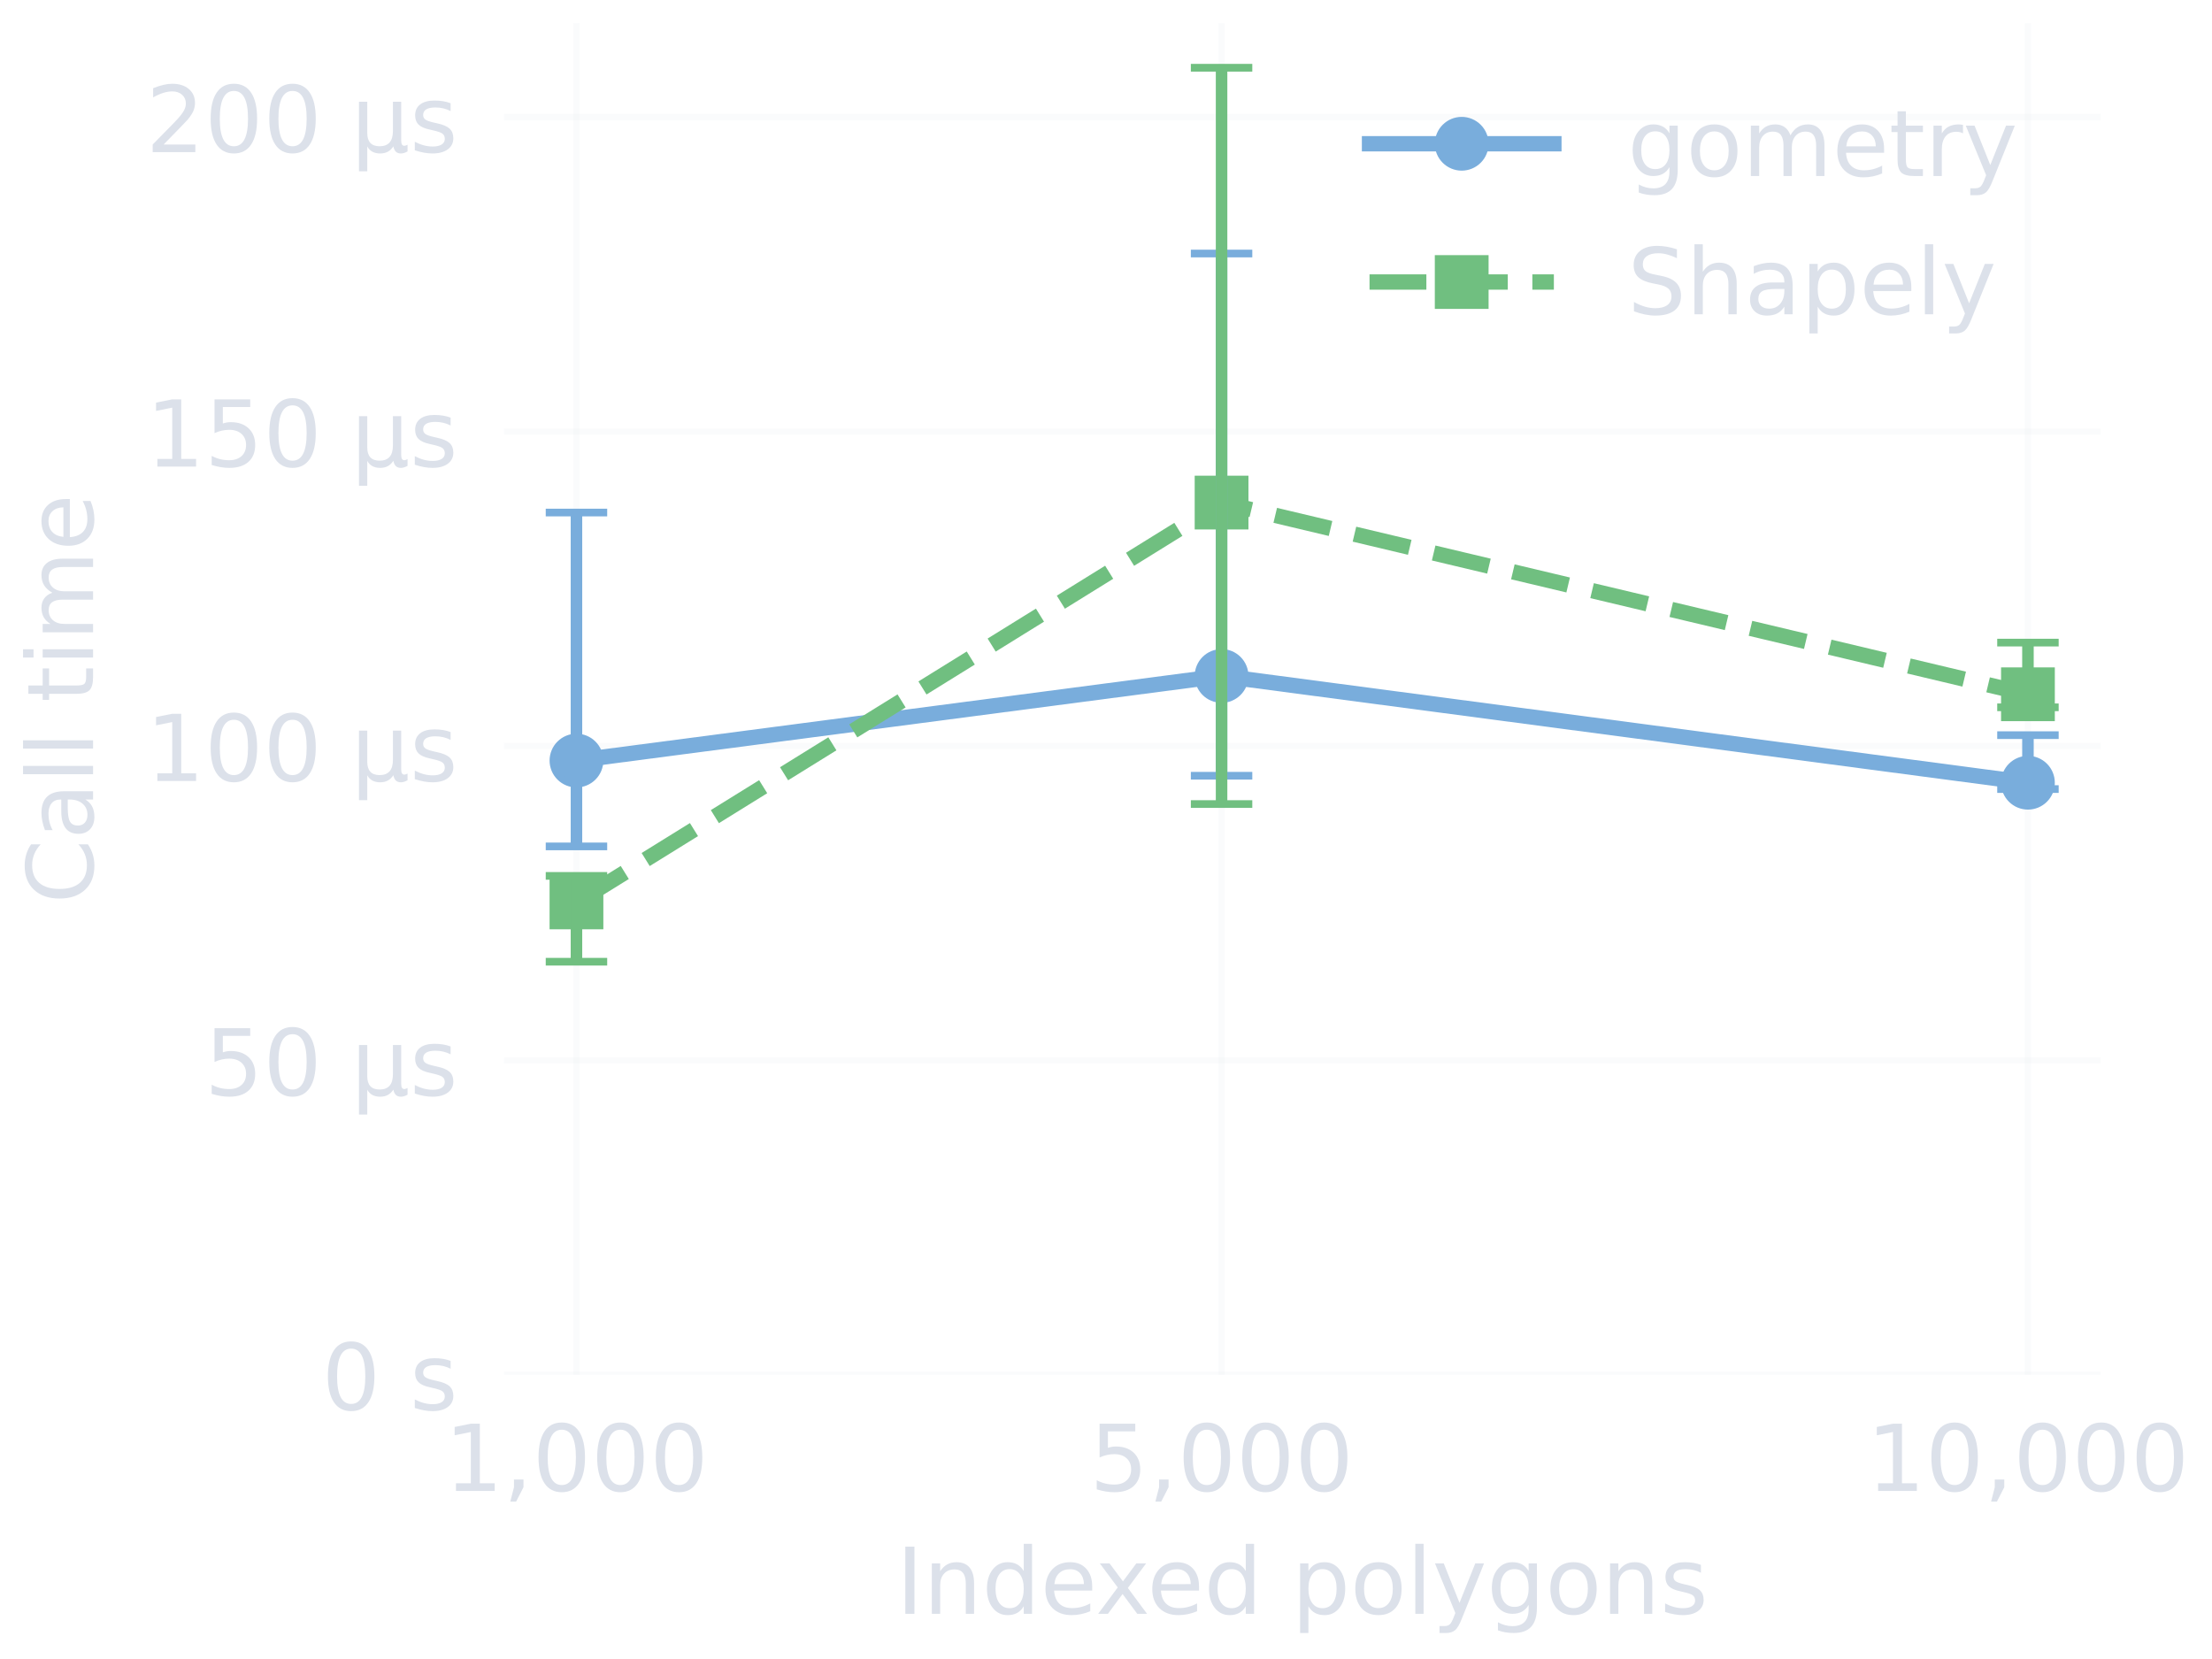
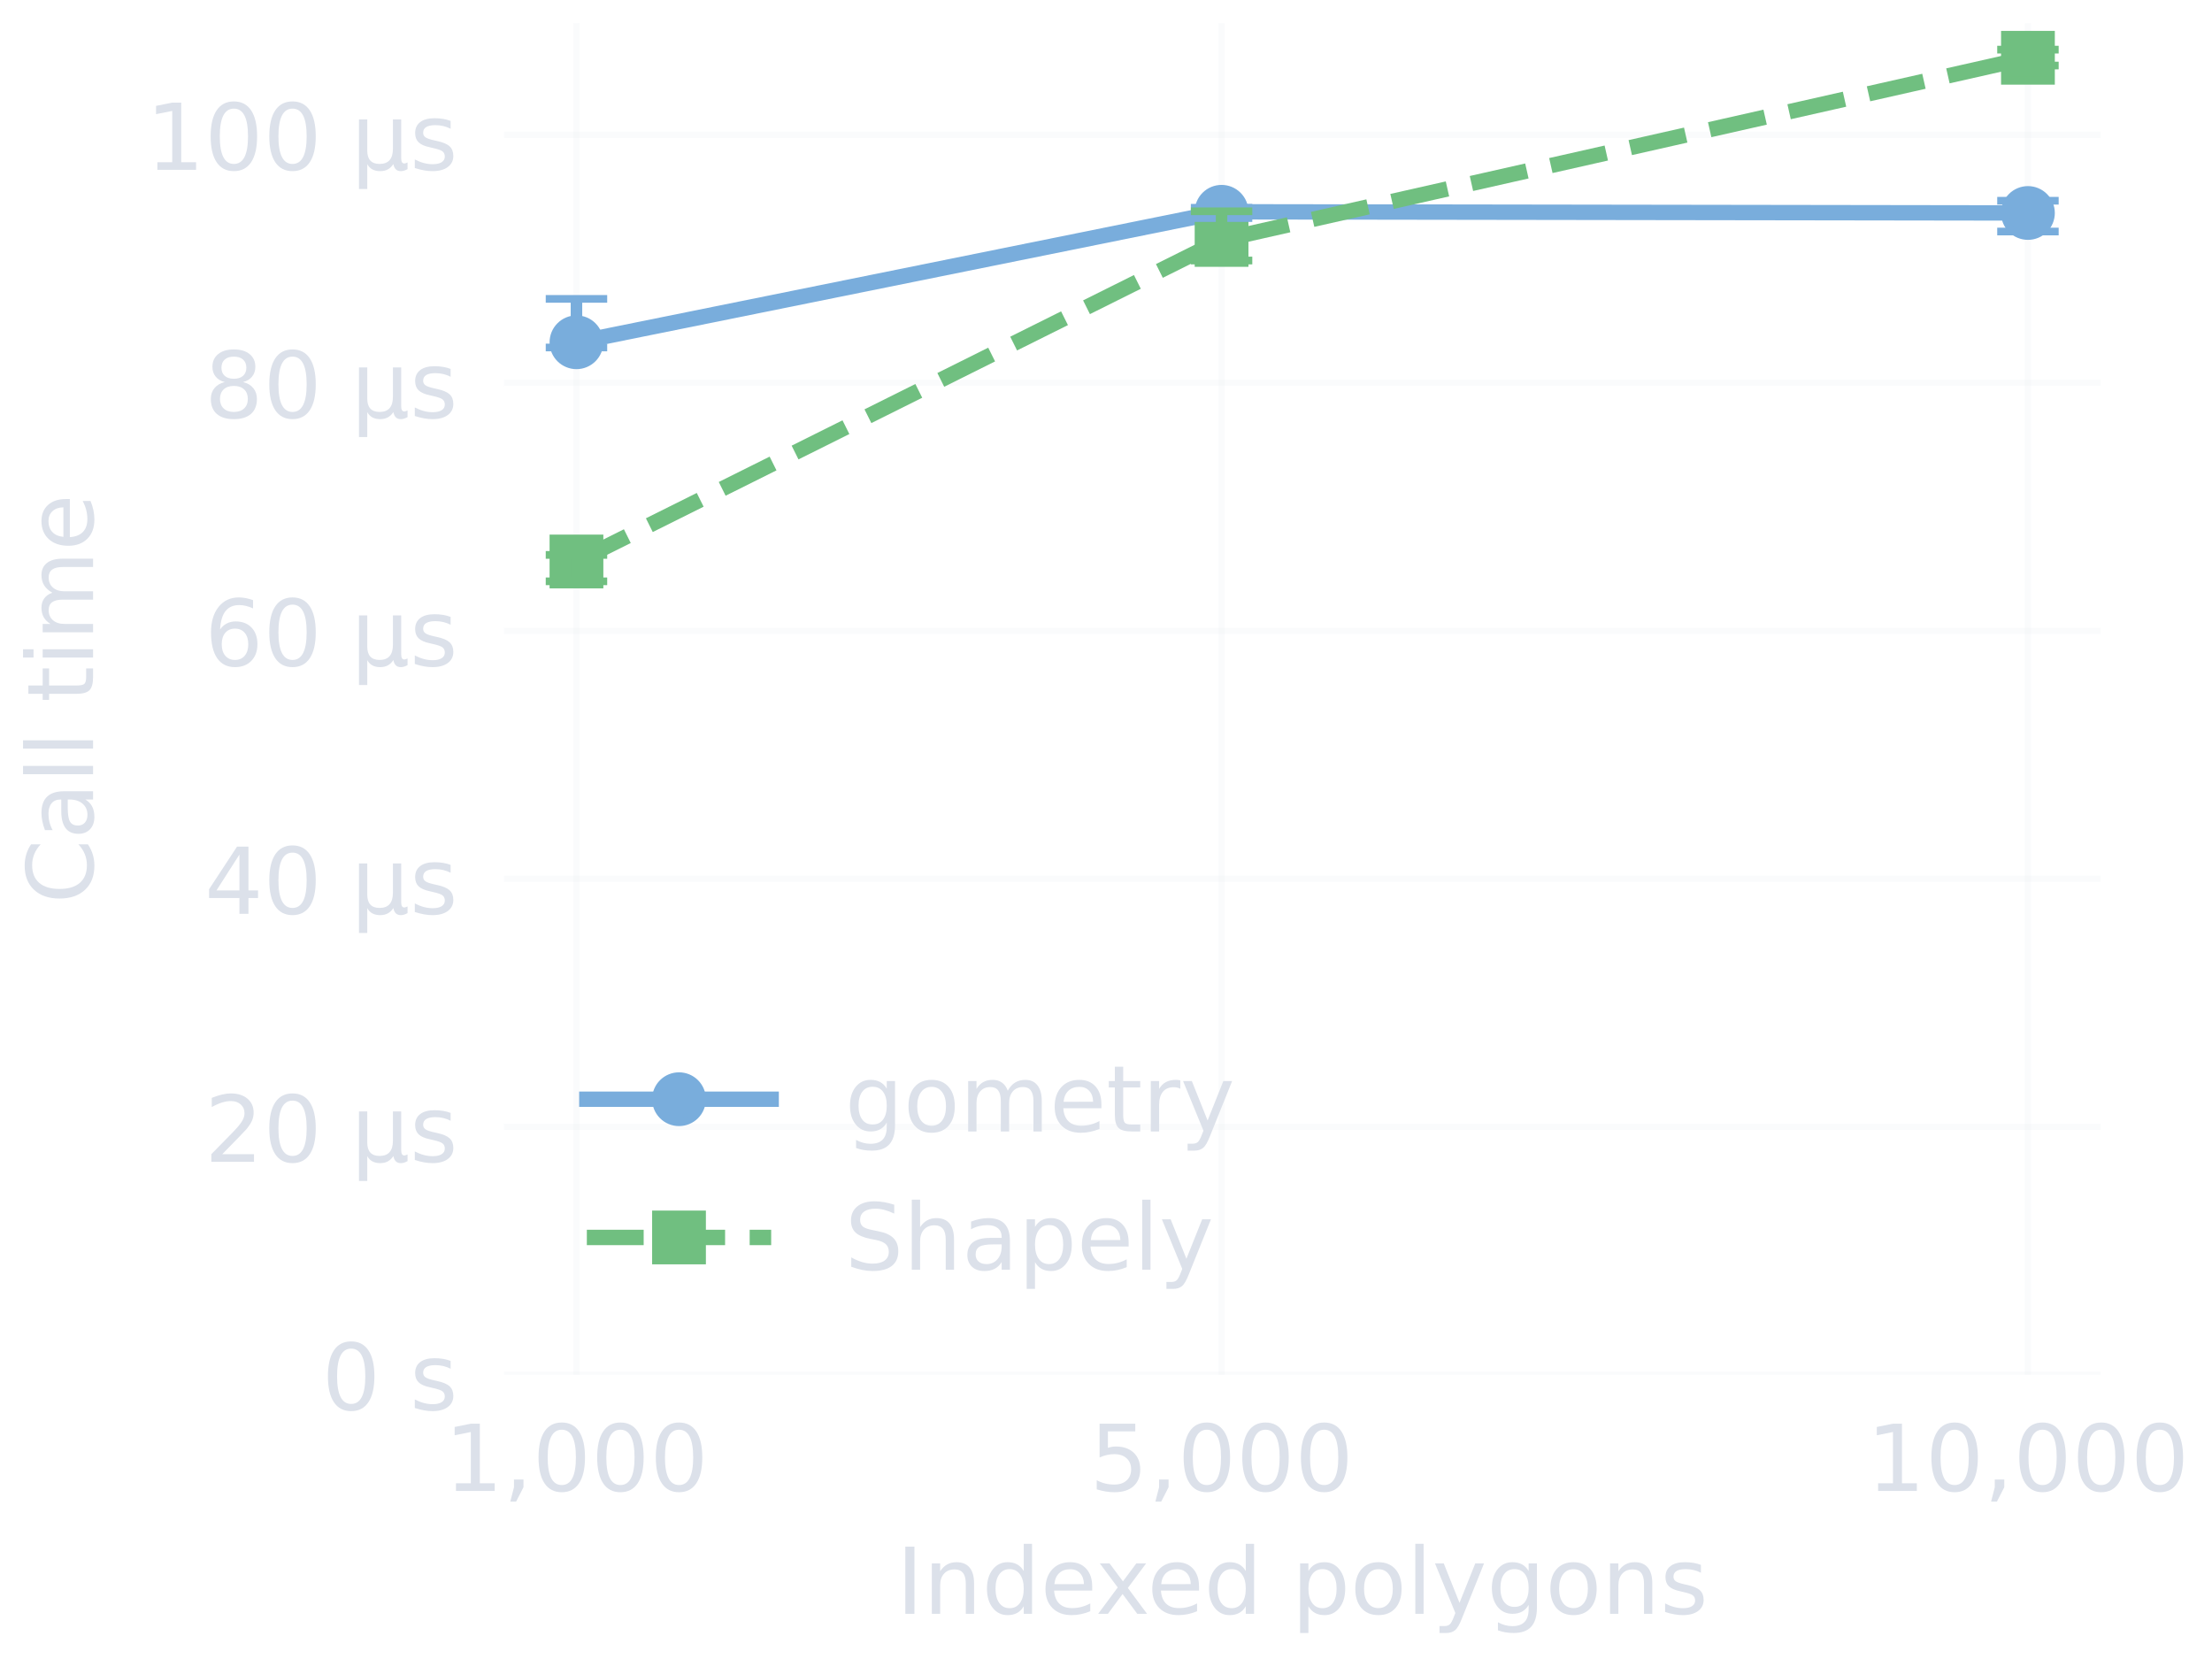
<svg xmlns="http://www.w3.org/2000/svg" xmlns:xlink="http://www.w3.org/1999/xlink" width="288pt" height="216pt" viewBox="0 0 288 216" version="1.1">
  <defs>
    <style type="text/css">*{stroke-linejoin: round; stroke-linecap: butt}</style>
  </defs>
  <g id="figure_1">
    <g id="patch_1">
      <path d="M 0 216 L 288 216 L 288 0 L 0 0 L 0 216 z " style="fill: none" />
    </g>
    <g id="axes_1">
      <g id="patch_2">
        <path d="M 65.606 178.999 L 273.485 178.999 L 273.485 3 L 65.606 3 L 65.606 178.999 z " style="fill: none" />
      </g>
      <g id="matplotlib.axis_1">
        <g id="xtick_1">
          <g id="line2d_1">
            <path d="M 75.055 178.999 L 75.055 3 " clip-path="url(#p01ff652947)" style="fill: none; stroke: #dce1ea; stroke-opacity: 0.16; stroke-width: 0.8; stroke-linecap: square" />
          </g>
          <g id="line2d_2" />
          <g id="text_1">
            <g style="fill: #dce1ea" transform="translate(57.87833 194.116) scale(0.12 -0.12)">
              <defs>
                <path id="DejaVuSans-14" d="M 794 531 L 1825 531 L 1825 4091 L 703 3866 L 703 4441 L 1819 4666 L 2450 4666 L 2450 531 L 3481 531 L 3481 0 L 794 0 L 794 531 z " transform="scale(0.015625)" />
                <path id="DejaVuSans-f" d="M 750 794 L 1409 794 L 1409 256 L 897 -744 L 494 -744 L 750 256 L 750 794 z " transform="scale(0.015625)" />
                <path id="DejaVuSans-13" d="M 2034 4250 Q 1547 4250 1301 3770 Q 1056 3291 1056 2328 Q 1056 1369 1301 889 Q 1547 409 2034 409 Q 2525 409 2770 889 Q 3016 1369 3016 2328 Q 3016 3291 2770 3770 Q 2525 4250 2034 4250 z M 2034 4750 Q 2819 4750 3233 4129 Q 3647 3509 3647 2328 Q 3647 1150 3233 529 Q 2819 -91 2034 -91 Q 1250 -91 836 529 Q 422 1150 422 2328 Q 422 3509 836 4129 Q 1250 4750 2034 4750 z " transform="scale(0.015625)" />
              </defs>
              <use xlink:href="#DejaVuSans-14" />
              <use xlink:href="#DejaVuSans-f" transform="translate(63.625 0)" />
              <use xlink:href="#DejaVuSans-13" transform="translate(95.40625 0)" />
              <use xlink:href="#DejaVuSans-13" transform="translate(159.0312 0)" />
              <use xlink:href="#DejaVuSans-13" transform="translate(222.6562 0)" />
            </g>
          </g>
        </g>
        <g id="xtick_2">
          <g id="line2d_3">
            <path d="M 159.047 178.999 L 159.047 3 " clip-path="url(#p01ff652947)" style="fill: none; stroke: #dce1ea; stroke-opacity: 0.16; stroke-width: 0.8; stroke-linecap: square" />
          </g>
          <g id="line2d_4" />
          <g id="text_2">
            <g style="fill: #dce1ea" transform="translate(141.8696 194.116) scale(0.12 -0.12)">
              <defs>
                <path id="DejaVuSans-18" d="M 691 4666 L 3169 4666 L 3169 4134 L 1269 4134 L 1269 2991 Q 1406 3038 1543 3061 Q 1681 3084 1819 3084 Q 2600 3084 3056 2656 Q 3513 2228 3513 1497 Q 3513 744 3044 326 Q 2575 -91 1722 -91 Q 1428 -91 1123 -41 Q 819 9 494 109 L 494 744 Q 775 591 1075 516 Q 1375 441 1709 441 Q 2250 441 2565 725 Q 2881 1009 2881 1497 Q 2881 1984 2565 2268 Q 2250 2553 1709 2553 Q 1456 2553 1204 2497 Q 953 2441 691 2322 L 691 4666 z " transform="scale(0.015625)" />
              </defs>
              <use xlink:href="#DejaVuSans-18" />
              <use xlink:href="#DejaVuSans-f" transform="translate(63.625 0)" />
              <use xlink:href="#DejaVuSans-13" transform="translate(95.40625 0)" />
              <use xlink:href="#DejaVuSans-13" transform="translate(159.0312 0)" />
              <use xlink:href="#DejaVuSans-13" transform="translate(222.6562 0)" />
            </g>
          </g>
        </g>
        <g id="xtick_3">
          <g id="line2d_5">
            <path d="M 264.036 178.999 L 264.036 3 " clip-path="url(#p01ff652947)" style="fill: none; stroke: #dce1ea; stroke-opacity: 0.16; stroke-width: 0.8; stroke-linecap: square" />
          </g>
          <g id="line2d_6" />
          <g id="text_3">
            <g style="fill: #dce1ea" transform="translate(243.0413 194.116) scale(0.12 -0.12)">
              <use xlink:href="#DejaVuSans-14" />
              <use xlink:href="#DejaVuSans-13" transform="translate(63.625 0)" />
              <use xlink:href="#DejaVuSans-f" transform="translate(127.25 0)" />
              <use xlink:href="#DejaVuSans-13" transform="translate(159.0312 0)" />
              <use xlink:href="#DejaVuSans-13" transform="translate(222.6562 0)" />
              <use xlink:href="#DejaVuSans-13" transform="translate(286.2812 0)" />
            </g>
          </g>
        </g>
        <g id="text_4">
          <g style="fill: #dce1ea" transform="translate(116.6957 210.1169) scale(0.12 -0.12)">
            <defs>
              <path id="DejaVuSans-2c" d="M 628 4666 L 1259 4666 L 1259 0 L 628 0 L 628 4666 z " transform="scale(0.015625)" />
              <path id="DejaVuSans-51" d="M 3513 2113 L 3513 0 L 2938 0 L 2938 2094 Q 2938 2591 2744 2837 Q 2550 3084 2163 3084 Q 1697 3084 1428 2787 Q 1159 2491 1159 1978 L 1159 0 L 581 0 L 581 3500 L 1159 3500 L 1159 2956 Q 1366 3272 1645 3428 Q 1925 3584 2291 3584 Q 2894 3584 3203 3211 Q 3513 2838 3513 2113 z " transform="scale(0.015625)" />
              <path id="DejaVuSans-47" d="M 2906 2969 L 2906 4863 L 3481 4863 L 3481 0 L 2906 0 L 2906 525 Q 2725 213 2448 61 Q 2172 -91 1784 -91 Q 1150 -91 751 415 Q 353 922 353 1747 Q 353 2572 751 3078 Q 1150 3584 1784 3584 Q 2172 3584 2448 3432 Q 2725 3281 2906 2969 z M 947 1747 Q 947 1113 1208 752 Q 1469 391 1925 391 Q 2381 391 2643 752 Q 2906 1113 2906 1747 Q 2906 2381 2643 2742 Q 2381 3103 1925 3103 Q 1469 3103 1208 2742 Q 947 2381 947 1747 z " transform="scale(0.015625)" />
              <path id="DejaVuSans-48" d="M 3597 1894 L 3597 1613 L 953 1613 Q 991 1019 1311 708 Q 1631 397 2203 397 Q 2534 397 2845 478 Q 3156 559 3463 722 L 3463 178 Q 3153 47 2828 -22 Q 2503 -91 2169 -91 Q 1331 -91 842 396 Q 353 884 353 1716 Q 353 2575 817 3079 Q 1281 3584 2069 3584 Q 2775 3584 3186 3129 Q 3597 2675 3597 1894 z M 3022 2063 Q 3016 2534 2758 2815 Q 2500 3097 2075 3097 Q 1594 3097 1305 2825 Q 1016 2553 972 2059 L 3022 2063 z " transform="scale(0.015625)" />
              <path id="DejaVuSans-5b" d="M 3513 3500 L 2247 1797 L 3578 0 L 2900 0 L 1881 1375 L 863 0 L 184 0 L 1544 1831 L 300 3500 L 978 3500 L 1906 2253 L 2834 3500 L 3513 3500 z " transform="scale(0.015625)" />
              <path id="DejaVuSans-3" transform="scale(0.015625)" />
              <path id="DejaVuSans-53" d="M 1159 525 L 1159 -1331 L 581 -1331 L 581 3500 L 1159 3500 L 1159 2969 Q 1341 3281 1617 3432 Q 1894 3584 2278 3584 Q 2916 3584 3314 3078 Q 3713 2572 3713 1747 Q 3713 922 3314 415 Q 2916 -91 2278 -91 Q 1894 -91 1617 61 Q 1341 213 1159 525 z M 3116 1747 Q 3116 2381 2855 2742 Q 2594 3103 2138 3103 Q 1681 3103 1420 2742 Q 1159 2381 1159 1747 Q 1159 1113 1420 752 Q 1681 391 2138 391 Q 2594 391 2855 752 Q 3116 1113 3116 1747 z " transform="scale(0.015625)" />
              <path id="DejaVuSans-52" d="M 1959 3097 Q 1497 3097 1228 2736 Q 959 2375 959 1747 Q 959 1119 1226 758 Q 1494 397 1959 397 Q 2419 397 2687 759 Q 2956 1122 2956 1747 Q 2956 2369 2687 2733 Q 2419 3097 1959 3097 z M 1959 3584 Q 2709 3584 3137 3096 Q 3566 2609 3566 1747 Q 3566 888 3137 398 Q 2709 -91 1959 -91 Q 1206 -91 779 398 Q 353 888 353 1747 Q 353 2609 779 3096 Q 1206 3584 1959 3584 z " transform="scale(0.015625)" />
              <path id="DejaVuSans-4f" d="M 603 4863 L 1178 4863 L 1178 0 L 603 0 L 603 4863 z " transform="scale(0.015625)" />
              <path id="DejaVuSans-5c" d="M 2059 -325 Q 1816 -950 1584 -1140 Q 1353 -1331 966 -1331 L 506 -1331 L 506 -850 L 844 -850 Q 1081 -850 1212 -737 Q 1344 -625 1503 -206 L 1606 56 L 191 3500 L 800 3500 L 1894 763 L 2988 3500 L 3597 3500 L 2059 -325 z " transform="scale(0.015625)" />
              <path id="DejaVuSans-4a" d="M 2906 1791 Q 2906 2416 2648 2759 Q 2391 3103 1925 3103 Q 1463 3103 1205 2759 Q 947 2416 947 1791 Q 947 1169 1205 825 Q 1463 481 1925 481 Q 2391 481 2648 825 Q 2906 1169 2906 1791 z M 3481 434 Q 3481 -459 3084 -895 Q 2688 -1331 1869 -1331 Q 1566 -1331 1297 -1286 Q 1028 -1241 775 -1147 L 775 -588 Q 1028 -725 1275 -790 Q 1522 -856 1778 -856 Q 2344 -856 2625 -561 Q 2906 -266 2906 331 L 2906 616 Q 2728 306 2450 153 Q 2172 0 1784 0 Q 1141 0 747 490 Q 353 981 353 1791 Q 353 2603 747 3093 Q 1141 3584 1784 3584 Q 2172 3584 2450 3431 Q 2728 3278 2906 2969 L 2906 3500 L 3481 3500 L 3481 434 z " transform="scale(0.015625)" />
              <path id="DejaVuSans-56" d="M 2834 3397 L 2834 2853 Q 2591 2978 2328 3040 Q 2066 3103 1784 3103 Q 1356 3103 1142 2972 Q 928 2841 928 2578 Q 928 2378 1081 2264 Q 1234 2150 1697 2047 L 1894 2003 Q 2506 1872 2764 1633 Q 3022 1394 3022 966 Q 3022 478 2636 193 Q 2250 -91 1575 -91 Q 1294 -91 989 -36 Q 684 19 347 128 L 347 722 Q 666 556 975 473 Q 1284 391 1588 391 Q 1994 391 2212 530 Q 2431 669 2431 922 Q 2431 1156 2273 1281 Q 2116 1406 1581 1522 L 1381 1569 Q 847 1681 609 1914 Q 372 2147 372 2553 Q 372 3047 722 3315 Q 1072 3584 1716 3584 Q 2034 3584 2315 3537 Q 2597 3491 2834 3397 z " transform="scale(0.015625)" />
            </defs>
            <use xlink:href="#DejaVuSans-2c" />
            <use xlink:href="#DejaVuSans-51" transform="translate(29.5 0)" />
            <use xlink:href="#DejaVuSans-47" transform="translate(92.875 0)" />
            <use xlink:href="#DejaVuSans-48" transform="translate(156.3594 0)" />
            <use xlink:href="#DejaVuSans-5b" transform="translate(216.1406 0)" />
            <use xlink:href="#DejaVuSans-48" transform="translate(272.25 0)" />
            <use xlink:href="#DejaVuSans-47" transform="translate(333.7812 0)" />
            <use xlink:href="#DejaVuSans-3" transform="translate(397.2656 0)" />
            <use xlink:href="#DejaVuSans-53" transform="translate(429.0469 0)" />
            <use xlink:href="#DejaVuSans-52" transform="translate(492.5312 0)" />
            <use xlink:href="#DejaVuSans-4f" transform="translate(553.7188 0)" />
            <use xlink:href="#DejaVuSans-5c" transform="translate(581.5 0)" />
            <use xlink:href="#DejaVuSans-4a" transform="translate(640.6875 0)" />
            <use xlink:href="#DejaVuSans-52" transform="translate(704.1719 0)" />
            <use xlink:href="#DejaVuSans-51" transform="translate(765.3594 0)" />
            <use xlink:href="#DejaVuSans-56" transform="translate(828.7344 0)" />
          </g>
        </g>
      </g>
      <g id="matplotlib.axis_2">
        <g id="ytick_1">
          <g id="line2d_7">
            <path d="M 65.606 178.999 L 273.485 178.999 " clip-path="url(#p01ff652947)" style="fill: none; stroke: #dce1ea; stroke-opacity: 0.16; stroke-width: 0.8; stroke-linecap: square" />
          </g>
          <g id="line2d_8" />
          <g id="text_5">
            <g style="fill: #dce1ea" transform="translate(41.90618 183.5574) scale(0.12 -0.12)">
              <use xlink:href="#DejaVuSans-13" />
              <use xlink:href="#DejaVuSans-3" transform="translate(63.625 0)" />
              <use xlink:href="#DejaVuSans-56" transform="translate(95.40625 0)" />
            </g>
          </g>
        </g>
        <g id="ytick_2">
          <g id="line2d_9">
-             <path d="M 65.606 138.062 L 273.485 138.062 " clip-path="url(#p01ff652947)" style="fill: none; stroke: #dce1ea; stroke-opacity: 0.16; stroke-width: 0.8; stroke-linecap: square" />
+             <path d="M 65.606 146.71 L 273.485 146.71 " clip-path="url(#p01ff652947)" style="fill: none; stroke: #dce1ea; stroke-opacity: 0.16; stroke-width: 0.8; stroke-linecap: square" />
          </g>
          <g id="line2d_10" />
          <g id="text_6">
-             <g style="fill: #dce1ea" transform="translate(26.63618 142.6206) scale(0.12 -0.12)">
-               <defs>
+             <g style="fill: #dce1ea" transform="translate(26.63618 151.2685) scale(0.12 -0.12)">
+               <defs>
+                 <path id="DejaVuSans-15" d="M 1228 531 L 3431 531 L 3431 0 L 469 0 L 469 531 Q 828 903 1448 1529 Q 2069 2156 2228 2338 Q 2531 2678 2651 2914 Q 2772 3150 2772 3378 Q 2772 3750 2511 3984 Q 2250 4219 1831 4219 Q 1534 4219 1204 4116 Q 875 4013 500 3803 L 500 4441 Q 881 4594 1212 4672 Q 1544 4750 1819 4750 Q 2544 4750 2975 4387 Q 3406 4025 3406 3419 Q 3406 3131 3298 2873 Q 3191 2616 2906 2266 Q 2828 2175 2409 1742 Q 1991 1309 1228 531 z " transform="scale(0.015625)" />
                <path id="DejaVuSans-77" d="M 544 -1331 L 544 3500 L 1119 3500 L 1119 1325 Q 1119 872 1334 640 Q 1550 409 1972 409 Q 2434 409 2667 671 Q 2900 934 2900 1459 L 2900 3500 L 3475 3500 L 3475 806 Q 3475 619 3529 530 Q 3584 441 3700 441 Q 3728 441 3778 458 Q 3828 475 3916 513 L 3916 50 Q 3788 -22 3673 -56 Q 3559 -91 3450 -91 Q 3234 -91 3106 31 Q 2978 153 2931 403 Q 2775 156 2548 32 Q 2322 -91 2016 -91 Q 1697 -91 1473 31 Q 1250 153 1119 397 L 1119 -1331 L 544 -1331 z " transform="scale(0.015625)" />
              </defs>
-               <use xlink:href="#DejaVuSans-18" />
+               <use xlink:href="#DejaVuSans-15" />
              <use xlink:href="#DejaVuSans-13" transform="translate(63.625 0)" />
              <use xlink:href="#DejaVuSans-3" transform="translate(127.25 0)" />
              <use xlink:href="#DejaVuSans-77" transform="translate(159.0312 0)" />
              <use xlink:href="#DejaVuSans-56" transform="translate(222.6562 0)" />
            </g>
          </g>
        </g>
        <g id="ytick_3">
          <g id="line2d_11">
-             <path d="M 65.606 97.125 L 273.485 97.125 " clip-path="url(#p01ff652947)" style="fill: none; stroke: #dce1ea; stroke-opacity: 0.16; stroke-width: 0.8; stroke-linecap: square" />
+             <path d="M 65.606 114.421 L 273.485 114.421 " clip-path="url(#p01ff652947)" style="fill: none; stroke: #dce1ea; stroke-opacity: 0.16; stroke-width: 0.8; stroke-linecap: square" />
          </g>
          <g id="line2d_12" />
          <g id="text_7">
-             <g style="fill: #dce1ea" transform="translate(19.00118 101.6838) scale(0.12 -0.12)">
+             <g style="fill: #dce1ea" transform="translate(26.63618 118.9796) scale(0.12 -0.12)">
+               <defs>
+                 <path id="DejaVuSans-17" d="M 2419 4116 L 825 1625 L 2419 1625 L 2419 4116 z M 2253 4666 L 3047 4666 L 3047 1625 L 3713 1625 L 3713 1100 L 3047 1100 L 3047 0 L 2419 0 L 2419 1100 L 313 1100 L 313 1709 L 2253 4666 z " transform="scale(0.015625)" />
+               </defs>
+               <use xlink:href="#DejaVuSans-17" />
+               <use xlink:href="#DejaVuSans-13" transform="translate(63.625 0)" />
+               <use xlink:href="#DejaVuSans-3" transform="translate(127.25 0)" />
+               <use xlink:href="#DejaVuSans-77" transform="translate(159.0312 0)" />
+               <use xlink:href="#DejaVuSans-56" transform="translate(222.6562 0)" />
+             </g>
+           </g>
+         </g>
+         <g id="ytick_4">
+           <g id="line2d_13">
+             <path d="M 65.606 82.132 L 273.485 82.132 " clip-path="url(#p01ff652947)" style="fill: none; stroke: #dce1ea; stroke-opacity: 0.16; stroke-width: 0.8; stroke-linecap: square" />
+           </g>
+           <g id="line2d_14" />
+           <g id="text_8">
+             <g style="fill: #dce1ea" transform="translate(26.63618 86.69066) scale(0.12 -0.12)">
+               <defs>
+                 <path id="DejaVuSans-19" d="M 2113 2584 Q 1688 2584 1439 2293 Q 1191 2003 1191 1497 Q 1191 994 1439 701 Q 1688 409 2113 409 Q 2538 409 2786 701 Q 3034 994 3034 1497 Q 3034 2003 2786 2293 Q 2538 2584 2113 2584 z M 3366 4563 L 3366 3988 Q 3128 4100 2886 4159 Q 2644 4219 2406 4219 Q 1781 4219 1451 3797 Q 1122 3375 1075 2522 Q 1259 2794 1537 2939 Q 1816 3084 2150 3084 Q 2853 3084 3261 2657 Q 3669 2231 3669 1497 Q 3669 778 3244 343 Q 2819 -91 2113 -91 Q 1303 -91 875 529 Q 447 1150 447 2328 Q 447 3434 972 4092 Q 1497 4750 2381 4750 Q 2619 4750 2861 4703 Q 3103 4656 3366 4563 z " transform="scale(0.015625)" />
+               </defs>
+               <use xlink:href="#DejaVuSans-19" />
+               <use xlink:href="#DejaVuSans-13" transform="translate(63.625 0)" />
+               <use xlink:href="#DejaVuSans-3" transform="translate(127.25 0)" />
+               <use xlink:href="#DejaVuSans-77" transform="translate(159.0312 0)" />
+               <use xlink:href="#DejaVuSans-56" transform="translate(222.6562 0)" />
+             </g>
+           </g>
+         </g>
+         <g id="ytick_5">
+           <g id="line2d_15">
+             <path d="M 65.606 49.843 L 273.485 49.843 " clip-path="url(#p01ff652947)" style="fill: none; stroke: #dce1ea; stroke-opacity: 0.16; stroke-width: 0.8; stroke-linecap: square" />
+           </g>
+           <g id="line2d_16" />
+           <g id="text_9">
+             <g style="fill: #dce1ea" transform="translate(26.63618 54.40174) scale(0.12 -0.12)">
+               <defs>
+                 <path id="DejaVuSans-1b" d="M 2034 2216 Q 1584 2216 1326 1975 Q 1069 1734 1069 1313 Q 1069 891 1326 650 Q 1584 409 2034 409 Q 2484 409 2743 651 Q 3003 894 3003 1313 Q 3003 1734 2745 1975 Q 2488 2216 2034 2216 z M 1403 2484 Q 997 2584 770 2862 Q 544 3141 544 3541 Q 544 4100 942 4425 Q 1341 4750 2034 4750 Q 2731 4750 3128 4425 Q 3525 4100 3525 3541 Q 3525 3141 3298 2862 Q 3072 2584 2669 2484 Q 3125 2378 3379 2068 Q 3634 1759 3634 1313 Q 3634 634 3220 271 Q 2806 -91 2034 -91 Q 1263 -91 848 271 Q 434 634 434 1313 Q 434 1759 690 2068 Q 947 2378 1403 2484 z M 1172 3481 Q 1172 3119 1398 2916 Q 1625 2713 2034 2713 Q 2441 2713 2670 2916 Q 2900 3119 2900 3481 Q 2900 3844 2670 4047 Q 2441 4250 2034 4250 Q 1625 4250 1398 4047 Q 1172 3844 1172 3481 z " transform="scale(0.015625)" />
+               </defs>
+               <use xlink:href="#DejaVuSans-1b" />
+               <use xlink:href="#DejaVuSans-13" transform="translate(63.625 0)" />
+               <use xlink:href="#DejaVuSans-3" transform="translate(127.25 0)" />
+               <use xlink:href="#DejaVuSans-77" transform="translate(159.0312 0)" />
+               <use xlink:href="#DejaVuSans-56" transform="translate(222.6562 0)" />
+             </g>
+           </g>
+         </g>
+         <g id="ytick_6">
+           <g id="line2d_17">
+             <path d="M 65.606 17.554 L 273.485 17.554 " clip-path="url(#p01ff652947)" style="fill: none; stroke: #dce1ea; stroke-opacity: 0.16; stroke-width: 0.8; stroke-linecap: square" />
+           </g>
+           <g id="line2d_18" />
+           <g id="text_10">
+             <g style="fill: #dce1ea" transform="translate(19.00118 22.11283) scale(0.12 -0.12)">
              <use xlink:href="#DejaVuSans-14" />
              <use xlink:href="#DejaVuSans-13" transform="translate(63.625 0)" />
              <use xlink:href="#DejaVuSans-13" transform="translate(127.25 0)" />
              <use xlink:href="#DejaVuSans-3" transform="translate(190.875 0)" />
              <use xlink:href="#DejaVuSans-77" transform="translate(222.6562 0)" />
              <use xlink:href="#DejaVuSans-56" transform="translate(286.2812 0)" />
            </g>
          </g>
        </g>
-         <g id="ytick_4">
-           <g id="line2d_13">
-             <path d="M 65.606 56.188 L 273.485 56.188 " clip-path="url(#p01ff652947)" style="fill: none; stroke: #dce1ea; stroke-opacity: 0.16; stroke-width: 0.8; stroke-linecap: square" />
-           </g>
-           <g id="line2d_14" />
-           <g id="text_8">
-             <g style="fill: #dce1ea" transform="translate(19.00118 60.74703) scale(0.12 -0.12)">
-               <use xlink:href="#DejaVuSans-14" />
-               <use xlink:href="#DejaVuSans-18" transform="translate(63.625 0)" />
-               <use xlink:href="#DejaVuSans-13" transform="translate(127.25 0)" />
-               <use xlink:href="#DejaVuSans-3" transform="translate(190.875 0)" />
-               <use xlink:href="#DejaVuSans-77" transform="translate(222.6562 0)" />
-               <use xlink:href="#DejaVuSans-56" transform="translate(286.2812 0)" />
-             </g>
-           </g>
-         </g>
-         <g id="ytick_5">
-           <g id="line2d_15">
-             <path d="M 65.606 15.252 L 273.485 15.252 " clip-path="url(#p01ff652947)" style="fill: none; stroke: #dce1ea; stroke-opacity: 0.16; stroke-width: 0.8; stroke-linecap: square" />
-           </g>
-           <g id="line2d_16" />
-           <g id="text_9">
-             <g style="fill: #dce1ea" transform="translate(19.00118 19.81023) scale(0.12 -0.12)">
-               <defs>
-                 <path id="DejaVuSans-15" d="M 1228 531 L 3431 531 L 3431 0 L 469 0 L 469 531 Q 828 903 1448 1529 Q 2069 2156 2228 2338 Q 2531 2678 2651 2914 Q 2772 3150 2772 3378 Q 2772 3750 2511 3984 Q 2250 4219 1831 4219 Q 1534 4219 1204 4116 Q 875 4013 500 3803 L 500 4441 Q 881 4594 1212 4672 Q 1544 4750 1819 4750 Q 2544 4750 2975 4387 Q 3406 4025 3406 3419 Q 3406 3131 3298 2873 Q 3191 2616 2906 2266 Q 2828 2175 2409 1742 Q 1991 1309 1228 531 z " transform="scale(0.015625)" />
-               </defs>
-               <use xlink:href="#DejaVuSans-15" />
-               <use xlink:href="#DejaVuSans-13" transform="translate(63.625 0)" />
-               <use xlink:href="#DejaVuSans-13" transform="translate(127.25 0)" />
-               <use xlink:href="#DejaVuSans-3" transform="translate(190.875 0)" />
-               <use xlink:href="#DejaVuSans-77" transform="translate(222.6562 0)" />
-               <use xlink:href="#DejaVuSans-56" transform="translate(286.2812 0)" />
-             </g>
-           </g>
-         </g>
-         <g id="text_10">
+         <g id="text_11">
          <g style="fill: #dce1ea" transform="translate(12.11837 117.662) rotate(-90) scale(0.12 -0.12)">
            <defs>
              <path id="DejaVuSans-26" d="M 4122 4306 L 4122 3641 Q 3803 3938 3442 4084 Q 3081 4231 2675 4231 Q 1875 4231 1450 3742 Q 1025 3253 1025 2328 Q 1025 1406 1450 917 Q 1875 428 2675 428 Q 3081 428 3442 575 Q 3803 722 4122 1019 L 4122 359 Q 3791 134 3420 21 Q 3050 -91 2638 -91 Q 1578 -91 968 557 Q 359 1206 359 2328 Q 359 3453 968 4101 Q 1578 4750 2638 4750 Q 3056 4750 3426 4639 Q 3797 4528 4122 4306 z " transform="scale(0.015625)" />
              <path id="DejaVuSans-44" d="M 2194 1759 Q 1497 1759 1228 1600 Q 959 1441 959 1056 Q 959 750 1161 570 Q 1363 391 1709 391 Q 2188 391 2477 730 Q 2766 1069 2766 1631 L 2766 1759 L 2194 1759 z M 3341 1997 L 3341 0 L 2766 0 L 2766 531 Q 2569 213 2275 61 Q 1981 -91 1556 -91 Q 1019 -91 701 211 Q 384 513 384 1019 Q 384 1609 779 1909 Q 1175 2209 1959 2209 L 2766 2209 L 2766 2266 Q 2766 2663 2505 2880 Q 2244 3097 1772 3097 Q 1472 3097 1187 3025 Q 903 2953 641 2809 L 641 3341 Q 956 3463 1253 3523 Q 1550 3584 1831 3584 Q 2591 3584 2966 3190 Q 3341 2797 3341 1997 z " transform="scale(0.015625)" />
              <path id="DejaVuSans-57" d="M 1172 4494 L 1172 3500 L 2356 3500 L 2356 3053 L 1172 3053 L 1172 1153 Q 1172 725 1289 603 Q 1406 481 1766 481 L 2356 481 L 2356 0 L 1766 0 Q 1100 0 847 248 Q 594 497 594 1153 L 594 3053 L 172 3053 L 172 3500 L 594 3500 L 594 4494 L 1172 4494 z " transform="scale(0.015625)" />
              <path id="DejaVuSans-4c" d="M 603 3500 L 1178 3500 L 1178 0 L 603 0 L 603 3500 z M 603 4863 L 1178 4863 L 1178 4134 L 603 4134 L 603 4863 z " transform="scale(0.015625)" />
              <path id="DejaVuSans-50" d="M 3328 2828 Q 3544 3216 3844 3400 Q 4144 3584 4550 3584 Q 5097 3584 5394 3201 Q 5691 2819 5691 2113 L 5691 0 L 5113 0 L 5113 2094 Q 5113 2597 4934 2840 Q 4756 3084 4391 3084 Q 3944 3084 3684 2787 Q 3425 2491 3425 1978 L 3425 0 L 2847 0 L 2847 2094 Q 2847 2600 2669 2842 Q 2491 3084 2119 3084 Q 1678 3084 1418 2786 Q 1159 2488 1159 1978 L 1159 0 L 581 0 L 581 3500 L 1159 3500 L 1159 2956 Q 1356 3278 1631 3431 Q 1906 3584 2284 3584 Q 2666 3584 2933 3390 Q 3200 3197 3328 2828 z " transform="scale(0.015625)" />
            </defs>
            <use xlink:href="#DejaVuSans-26" />
            <use xlink:href="#DejaVuSans-44" transform="translate(69.82812 0)" />
            <use xlink:href="#DejaVuSans-4f" transform="translate(131.1094 0)" />
            <use xlink:href="#DejaVuSans-4f" transform="translate(158.8906 0)" />
            <use xlink:href="#DejaVuSans-3" transform="translate(186.6719 0)" />
            <use xlink:href="#DejaVuSans-57" transform="translate(218.4531 0)" />
            <use xlink:href="#DejaVuSans-4c" transform="translate(257.6562 0)" />
            <use xlink:href="#DejaVuSans-50" transform="translate(285.4375 0)" />
            <use xlink:href="#DejaVuSans-48" transform="translate(382.8438 0)" />
          </g>
        </g>
      </g>
-       <g id="line2d_17">
-         <path d="M 75.055 99.025 L 159.047 88.008 L 264.036 101.91 " clip-path="url(#p01ff652947)" style="fill: none; stroke: #79addc; stroke-width: 2; stroke-linecap: square" />
+       <g id="line2d_19">
+         <path d="M 75.055 44.563 L 159.047 27.574 L 264.036 27.73 " clip-path="url(#p01ff652947)" style="fill: none; stroke: #79addc; stroke-width: 2; stroke-linecap: square" />
        <defs>
          <path id="mc495885b15" d="M 0 3 C 0.796 3 1.559 2.684 2.121 2.121 C 2.684 1.559 3 0.796 3 0 C 3 -0.796 2.684 -1.559 2.121 -2.121 C 1.559 -2.684 0.796 -3 0 -3 C -0.796 -3 -1.559 -2.684 -2.121 -2.121 C -2.684 -1.559 -3 -0.796 -3 0 C -3 0.796 -2.684 1.559 -2.121 2.121 C -1.559 2.684 -0.796 3 0 3 z " style="stroke: #79addc" />
        </defs>
        <g clip-path="url(#p01ff652947)">
-           <use xlink:href="#mc495885b15" x="75.055" y="99.025" style="fill: #79addc; stroke: #79addc" />
-           <use xlink:href="#mc495885b15" x="159.047" y="88.008" style="fill: #79addc; stroke: #79addc" />
-           <use xlink:href="#mc495885b15" x="264.036" y="101.91" style="fill: #79addc; stroke: #79addc" />
-         </g>
-       </g>
-       <g id="line2d_18">
-         <path d="M 75.055 117.494 L 159.047 65.435 L 264.036 90.394 " clip-path="url(#p01ff652947)" style="fill: none; stroke-dasharray: 7.4,3.2; stroke-dashoffset: 0; stroke: #70bf80; stroke-width: 2" />
+           <use xlink:href="#mc495885b15" x="75.055" y="44.563" style="fill: #79addc; stroke: #79addc" />
+           <use xlink:href="#mc495885b15" x="159.047" y="27.574" style="fill: #79addc; stroke: #79addc" />
+           <use xlink:href="#mc495885b15" x="264.036" y="27.73" style="fill: #79addc; stroke: #79addc" />
+         </g>
+       </g>
+       <g id="line2d_20">
+         <path d="M 75.055 73.105 L 159.047 31.24 L 264.036 7.522 " clip-path="url(#p01ff652947)" style="fill: none; stroke-dasharray: 7.4,3.2; stroke-dashoffset: 0; stroke: #70bf80; stroke-width: 2" />
        <defs>
          <path id="m3add8ec235" d="M -3 3 L 3 3 L 3 -3 L -3 -3 z " style="stroke: #70bf80; stroke-linejoin: miter" />
        </defs>
        <g clip-path="url(#p01ff652947)">
-           <use xlink:href="#m3add8ec235" x="75.055" y="117.494" style="fill: #70bf80; stroke: #70bf80; stroke-linejoin: miter" />
-           <use xlink:href="#m3add8ec235" x="159.047" y="65.435" style="fill: #70bf80; stroke: #70bf80; stroke-linejoin: miter" />
-           <use xlink:href="#m3add8ec235" x="264.036" y="90.394" style="fill: #70bf80; stroke: #70bf80; stroke-linejoin: miter" />
+           <use xlink:href="#m3add8ec235" x="75.055" y="73.105" style="fill: #70bf80; stroke: #70bf80; stroke-linejoin: miter" />
+           <use xlink:href="#m3add8ec235" x="159.047" y="31.24" style="fill: #70bf80; stroke: #70bf80; stroke-linejoin: miter" />
+           <use xlink:href="#m3add8ec235" x="264.036" y="7.522" style="fill: #70bf80; stroke: #70bf80; stroke-linejoin: miter" />
        </g>
      </g>
      <g id="LineCollection_1">
-         <path d="M 75.055 110.203 L 75.055 66.73 " clip-path="url(#p01ff652947)" style="fill: none; stroke: #79addc; stroke-width: 1.5" />
-       </g>
-       <g id="line2d_19">
+         <path d="M 75.055 45.244 L 75.055 38.916 " clip-path="url(#p01ff652947)" style="fill: none; stroke: #79addc; stroke-width: 1.5" />
+       </g>
+       <g id="line2d_21">
        <defs>
          <path id="m60857985ae" d="M 4 0 L -4 -0 " style="stroke: #79addc" />
        </defs>
        <g clip-path="url(#p01ff652947)">
-           <use xlink:href="#m60857985ae" x="75.055" y="110.203" style="fill: #79addc; stroke: #79addc" />
-         </g>
-       </g>
-       <g id="line2d_20">
-         <g clip-path="url(#p01ff652947)">
-           <use xlink:href="#m60857985ae" x="75.055" y="66.73" style="fill: #79addc; stroke: #79addc" />
+           <use xlink:href="#m60857985ae" x="75.055" y="45.244" style="fill: #79addc; stroke: #79addc" />
+         </g>
+       </g>
+       <g id="line2d_22">
+         <g clip-path="url(#p01ff652947)">
+           <use xlink:href="#m60857985ae" x="75.055" y="38.916" style="fill: #79addc; stroke: #79addc" />
        </g>
      </g>
      <g id="LineCollection_2">
-         <path d="M 159.047 101 L 159.047 33.011 " clip-path="url(#p01ff652947)" style="fill: none; stroke: #79addc; stroke-width: 1.5" />
-       </g>
-       <g id="line2d_21">
-         <g clip-path="url(#p01ff652947)">
-           <use xlink:href="#m60857985ae" x="159.047" y="101" style="fill: #79addc; stroke: #79addc" />
-         </g>
-       </g>
-       <g id="line2d_22">
-         <g clip-path="url(#p01ff652947)">
-           <use xlink:href="#m60857985ae" x="159.047" y="33.011" style="fill: #79addc; stroke: #79addc" />
+         <path d="M 159.047 28.394 L 159.047 27.052 " clip-path="url(#p01ff652947)" style="fill: none; stroke: #79addc; stroke-width: 1.5" />
+       </g>
+       <g id="line2d_23">
+         <g clip-path="url(#p01ff652947)">
+           <use xlink:href="#m60857985ae" x="159.047" y="28.394" style="fill: #79addc; stroke: #79addc" />
+         </g>
+       </g>
+       <g id="line2d_24">
+         <g clip-path="url(#p01ff652947)">
+           <use xlink:href="#m60857985ae" x="159.047" y="27.052" style="fill: #79addc; stroke: #79addc" />
        </g>
      </g>
      <g id="LineCollection_3">
-         <path d="M 264.036 102.733 L 264.036 95.715 " clip-path="url(#p01ff652947)" style="fill: none; stroke: #79addc; stroke-width: 1.5" />
-       </g>
-       <g id="line2d_23">
-         <g clip-path="url(#p01ff652947)">
-           <use xlink:href="#m60857985ae" x="264.036" y="102.733" style="fill: #79addc; stroke: #79addc" />
-         </g>
-       </g>
-       <g id="line2d_24">
-         <g clip-path="url(#p01ff652947)">
-           <use xlink:href="#m60857985ae" x="264.036" y="95.715" style="fill: #79addc; stroke: #79addc" />
+         <path d="M 264.036 30.142 L 264.036 26.132 " clip-path="url(#p01ff652947)" style="fill: none; stroke: #79addc; stroke-width: 1.5" />
+       </g>
+       <g id="line2d_25">
+         <g clip-path="url(#p01ff652947)">
+           <use xlink:href="#m60857985ae" x="264.036" y="30.142" style="fill: #79addc; stroke: #79addc" />
+         </g>
+       </g>
+       <g id="line2d_26">
+         <g clip-path="url(#p01ff652947)">
+           <use xlink:href="#m60857985ae" x="264.036" y="26.132" style="fill: #79addc; stroke: #79addc" />
        </g>
      </g>
      <g id="LineCollection_4">
-         <path d="M 75.055 125.212 L 75.055 114.04 " clip-path="url(#p01ff652947)" style="fill: none; stroke: #70bf80; stroke-width: 1.5" />
-       </g>
-       <g id="line2d_25">
+         <path d="M 75.055 75.688 L 75.055 72.249 " clip-path="url(#p01ff652947)" style="fill: none; stroke: #70bf80; stroke-width: 1.5" />
+       </g>
+       <g id="line2d_27">
        <defs>
          <path id="m3a4c5e80bb" d="M 4 0 L -4 -0 " style="stroke: #70bf80" />
        </defs>
        <g clip-path="url(#p01ff652947)">
-           <use xlink:href="#m3a4c5e80bb" x="75.055" y="125.212" style="fill: #70bf80; stroke: #70bf80" />
-         </g>
-       </g>
-       <g id="line2d_26">
-         <g clip-path="url(#p01ff652947)">
-           <use xlink:href="#m3a4c5e80bb" x="75.055" y="114.04" style="fill: #70bf80; stroke: #70bf80" />
+           <use xlink:href="#m3a4c5e80bb" x="75.055" y="75.688" style="fill: #70bf80; stroke: #70bf80" />
+         </g>
+       </g>
+       <g id="line2d_28">
+         <g clip-path="url(#p01ff652947)">
+           <use xlink:href="#m3a4c5e80bb" x="75.055" y="72.249" style="fill: #70bf80; stroke: #70bf80" />
        </g>
      </g>
      <g id="LineCollection_5">
-         <path d="M 159.047 104.688 L 159.047 8.82 " clip-path="url(#p01ff652947)" style="fill: none; stroke: #70bf80; stroke-width: 1.5" />
-       </g>
-       <g id="line2d_27">
-         <g clip-path="url(#p01ff652947)">
-           <use xlink:href="#m3a4c5e80bb" x="159.047" y="104.688" style="fill: #70bf80; stroke: #70bf80" />
-         </g>
-       </g>
-       <g id="line2d_28">
-         <g clip-path="url(#p01ff652947)">
-           <use xlink:href="#m3a4c5e80bb" x="159.047" y="8.82" style="fill: #70bf80; stroke: #70bf80" />
+         <path d="M 159.047 33.919 L 159.047 27.509 " clip-path="url(#p01ff652947)" style="fill: none; stroke: #70bf80; stroke-width: 1.5" />
+       </g>
+       <g id="line2d_29">
+         <g clip-path="url(#p01ff652947)">
+           <use xlink:href="#m3a4c5e80bb" x="159.047" y="33.919" style="fill: #70bf80; stroke: #70bf80" />
+         </g>
+       </g>
+       <g id="line2d_30">
+         <g clip-path="url(#p01ff652947)">
+           <use xlink:href="#m3a4c5e80bb" x="159.047" y="27.509" style="fill: #70bf80; stroke: #70bf80" />
        </g>
      </g>
      <g id="LineCollection_6">
-         <path d="M 264.036 92.093 L 264.036 83.663 " clip-path="url(#p01ff652947)" style="fill: none; stroke: #70bf80; stroke-width: 1.5" />
-       </g>
-       <g id="line2d_29">
-         <g clip-path="url(#p01ff652947)">
-           <use xlink:href="#m3a4c5e80bb" x="264.036" y="92.093" style="fill: #70bf80; stroke: #70bf80" />
-         </g>
-       </g>
-       <g id="line2d_30">
-         <g clip-path="url(#p01ff652947)">
-           <use xlink:href="#m3a4c5e80bb" x="264.036" y="83.663" style="fill: #70bf80; stroke: #70bf80" />
+         <path d="M 264.036 8.53 L 264.036 6.462 " clip-path="url(#p01ff652947)" style="fill: none; stroke: #70bf80; stroke-width: 1.5" />
+       </g>
+       <g id="line2d_31">
+         <g clip-path="url(#p01ff652947)">
+           <use xlink:href="#m3a4c5e80bb" x="264.036" y="8.53" style="fill: #70bf80; stroke: #70bf80" />
+         </g>
+       </g>
+       <g id="line2d_32">
+         <g clip-path="url(#p01ff652947)">
+           <use xlink:href="#m3a4c5e80bb" x="264.036" y="6.462" style="fill: #70bf80; stroke: #70bf80" />
        </g>
      </g>
      <g id="legend_1">
-         <g id="line2d_31">
-           <path d="M 178.312 18.718 L 190.312 18.718 L 202.312 18.718 " style="fill: none; stroke: #79addc; stroke-width: 2; stroke-linecap: square" />
+         <g id="line2d_33">
+           <path d="M 76.406 143.115 L 88.406 143.115 L 100.406 143.115 " style="fill: none; stroke: #79addc; stroke-width: 2; stroke-linecap: square" />
          <g>
-             <use xlink:href="#mc495885b15" x="190.312" y="18.718" style="fill: #79addc; stroke: #79addc" />
-           </g>
-         </g>
-         <g id="text_11">
-           <g style="fill: #dce1ea" transform="translate(211.9116 22.91837) scale(0.12 -0.12)">
+             <use xlink:href="#mc495885b15" x="88.406" y="143.115" style="fill: #79addc; stroke: #79addc" />
+           </g>
+         </g>
+         <g id="text_12">
+           <g style="fill: #dce1ea" transform="translate(110.0062 147.3151) scale(0.12 -0.12)">
            <defs>
              <path id="DejaVuSans-55" d="M 2631 2963 Q 2534 3019 2420 3045 Q 2306 3072 2169 3072 Q 1681 3072 1420 2755 Q 1159 2438 1159 1844 L 1159 0 L 581 0 L 581 3500 L 1159 3500 L 1159 2956 Q 1341 3275 1631 3429 Q 1922 3584 2338 3584 Q 2397 3584 2469 3576 Q 2541 3569 2628 3553 L 2631 2963 z " transform="scale(0.015625)" />
            </defs>
            <use xlink:href="#DejaVuSans-4a" />
            <use xlink:href="#DejaVuSans-52" transform="translate(63.48438 0)" />
            <use xlink:href="#DejaVuSans-50" transform="translate(124.6719 0)" />
            <use xlink:href="#DejaVuSans-48" transform="translate(222.0781 0)" />
            <use xlink:href="#DejaVuSans-57" transform="translate(283.6094 0)" />
            <use xlink:href="#DejaVuSans-55" transform="translate(322.8125 0)" />
            <use xlink:href="#DejaVuSans-5c" transform="translate(363.9219 0)" />
          </g>
        </g>
-         <g id="line2d_32">
-           <path d="M 178.312 36.719 L 190.312 36.719 L 202.312 36.719 " style="fill: none; stroke-dasharray: 7.4,3.2; stroke-dashoffset: 0; stroke: #70bf80; stroke-width: 2" />
+         <g id="line2d_34">
+           <path d="M 76.406 161.116 L 88.406 161.116 L 100.406 161.116 " style="fill: none; stroke-dasharray: 7.4,3.2; stroke-dashoffset: 0; stroke: #70bf80; stroke-width: 2" />
          <g>
-             <use xlink:href="#m3add8ec235" x="190.312" y="36.719" style="fill: #70bf80; stroke: #70bf80; stroke-linejoin: miter" />
-           </g>
-         </g>
-         <g id="text_12">
-           <g style="fill: #dce1ea" transform="translate(211.9116 40.9193) scale(0.12 -0.12)">
+             <use xlink:href="#m3add8ec235" x="88.406" y="161.116" style="fill: #70bf80; stroke: #70bf80; stroke-linejoin: miter" />
+           </g>
+         </g>
+         <g id="text_13">
+           <g style="fill: #dce1ea" transform="translate(110.0062 165.316) scale(0.12 -0.12)">
            <defs>
              <path id="DejaVuSans-36" d="M 3425 4513 L 3425 3897 Q 3066 4069 2747 4153 Q 2428 4238 2131 4238 Q 1616 4238 1336 4038 Q 1056 3838 1056 3469 Q 1056 3159 1242 3001 Q 1428 2844 1947 2747 L 2328 2669 Q 3034 2534 3370 2195 Q 3706 1856 3706 1288 Q 3706 609 3251 259 Q 2797 -91 1919 -91 Q 1588 -91 1214 -16 Q 841 59 441 206 L 441 856 Q 825 641 1194 531 Q 1563 422 1919 422 Q 2459 422 2753 634 Q 3047 847 3047 1241 Q 3047 1584 2836 1778 Q 2625 1972 2144 2069 L 1759 2144 Q 1053 2284 737 2584 Q 422 2884 422 3419 Q 422 4038 858 4394 Q 1294 4750 2059 4750 Q 2388 4750 2728 4690 Q 3069 4631 3425 4513 z " transform="scale(0.015625)" />
              <path id="DejaVuSans-4b" d="M 3513 2113 L 3513 0 L 2938 0 L 2938 2094 Q 2938 2591 2744 2837 Q 2550 3084 2163 3084 Q 1697 3084 1428 2787 Q 1159 2491 1159 1978 L 1159 0 L 581 0 L 581 4863 L 1159 4863 L 1159 2956 Q 1366 3272 1645 3428 Q 1925 3584 2291 3584 Q 2894 3584 3203 3211 Q 3513 2838 3513 2113 z " transform="scale(0.015625)" />
            </defs>
            <use xlink:href="#DejaVuSans-36" />
            <use xlink:href="#DejaVuSans-4b" transform="translate(63.48438 0)" />
            <use xlink:href="#DejaVuSans-44" transform="translate(126.8594 0)" />
            <use xlink:href="#DejaVuSans-53" transform="translate(188.1406 0)" />
            <use xlink:href="#DejaVuSans-48" transform="translate(251.625 0)" />
            <use xlink:href="#DejaVuSans-4f" transform="translate(313.1562 0)" />
            <use xlink:href="#DejaVuSans-5c" transform="translate(340.9375 0)" />
          </g>
        </g>
      </g>
    </g>
  </g>
  <defs>
    <clipPath id="p01ff652947">
      <rect x="65.606" y="3" width="207.879" height="175.999" />
    </clipPath>
  </defs>
</svg>
